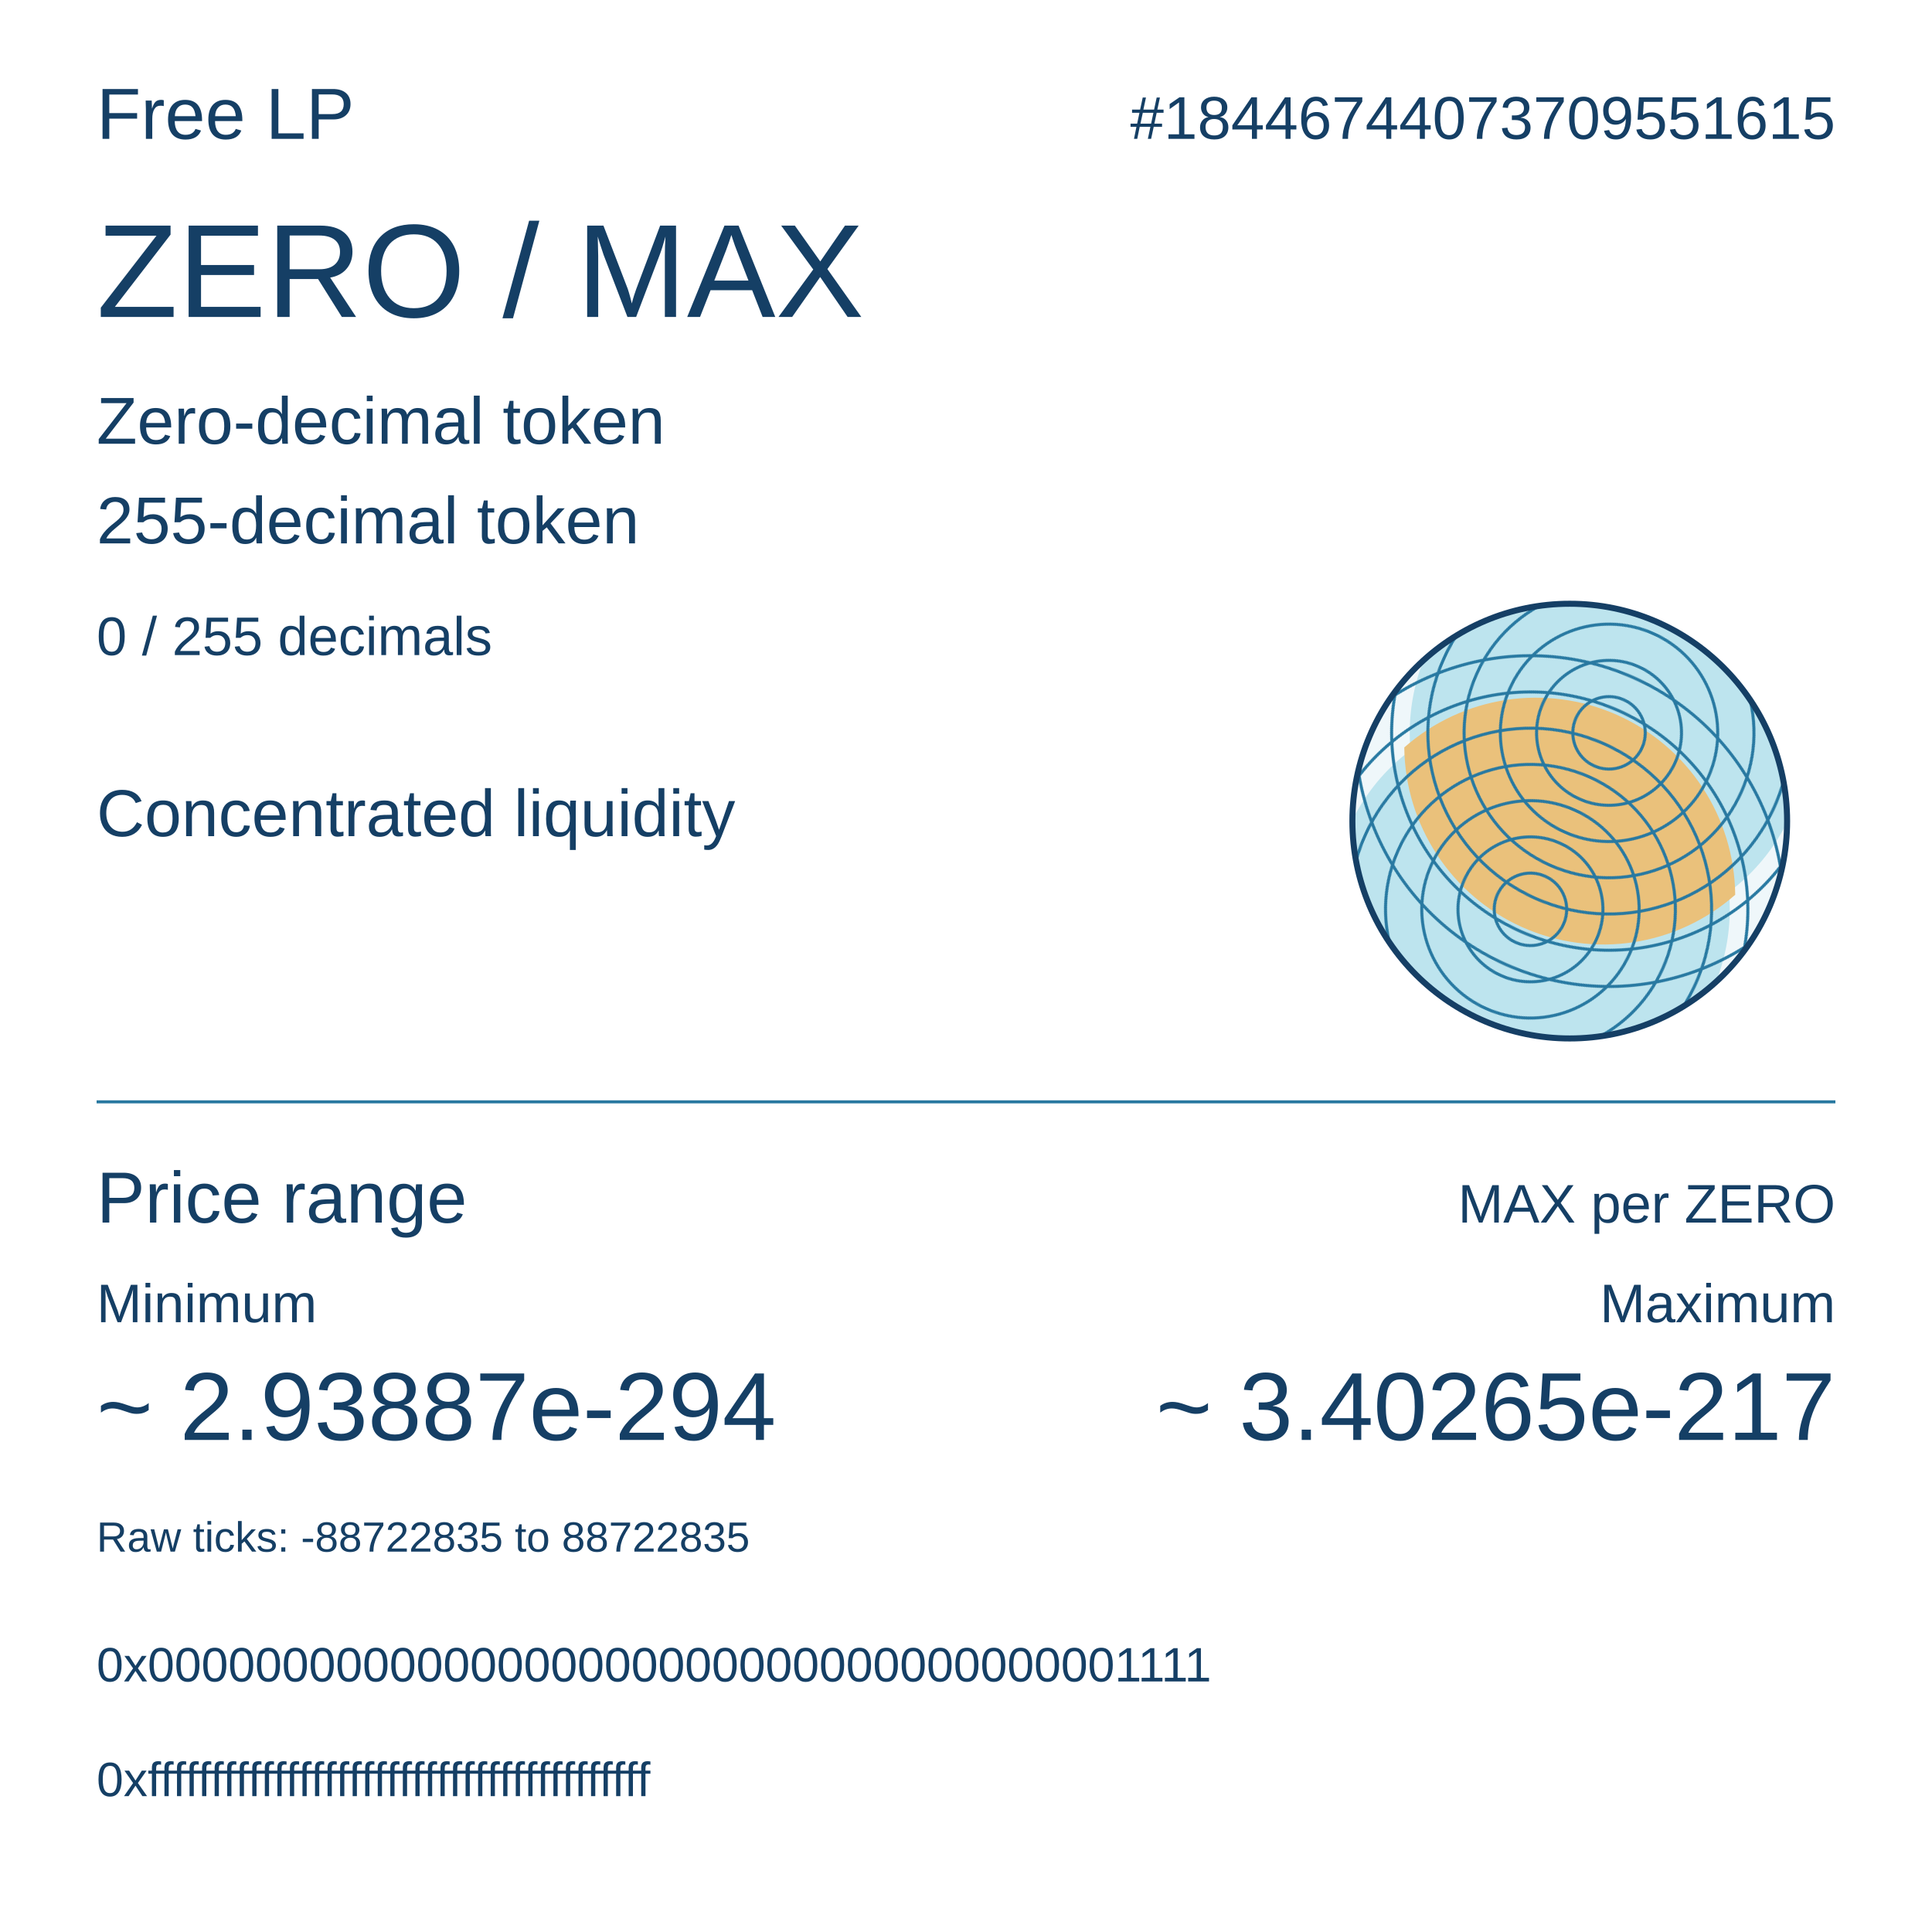
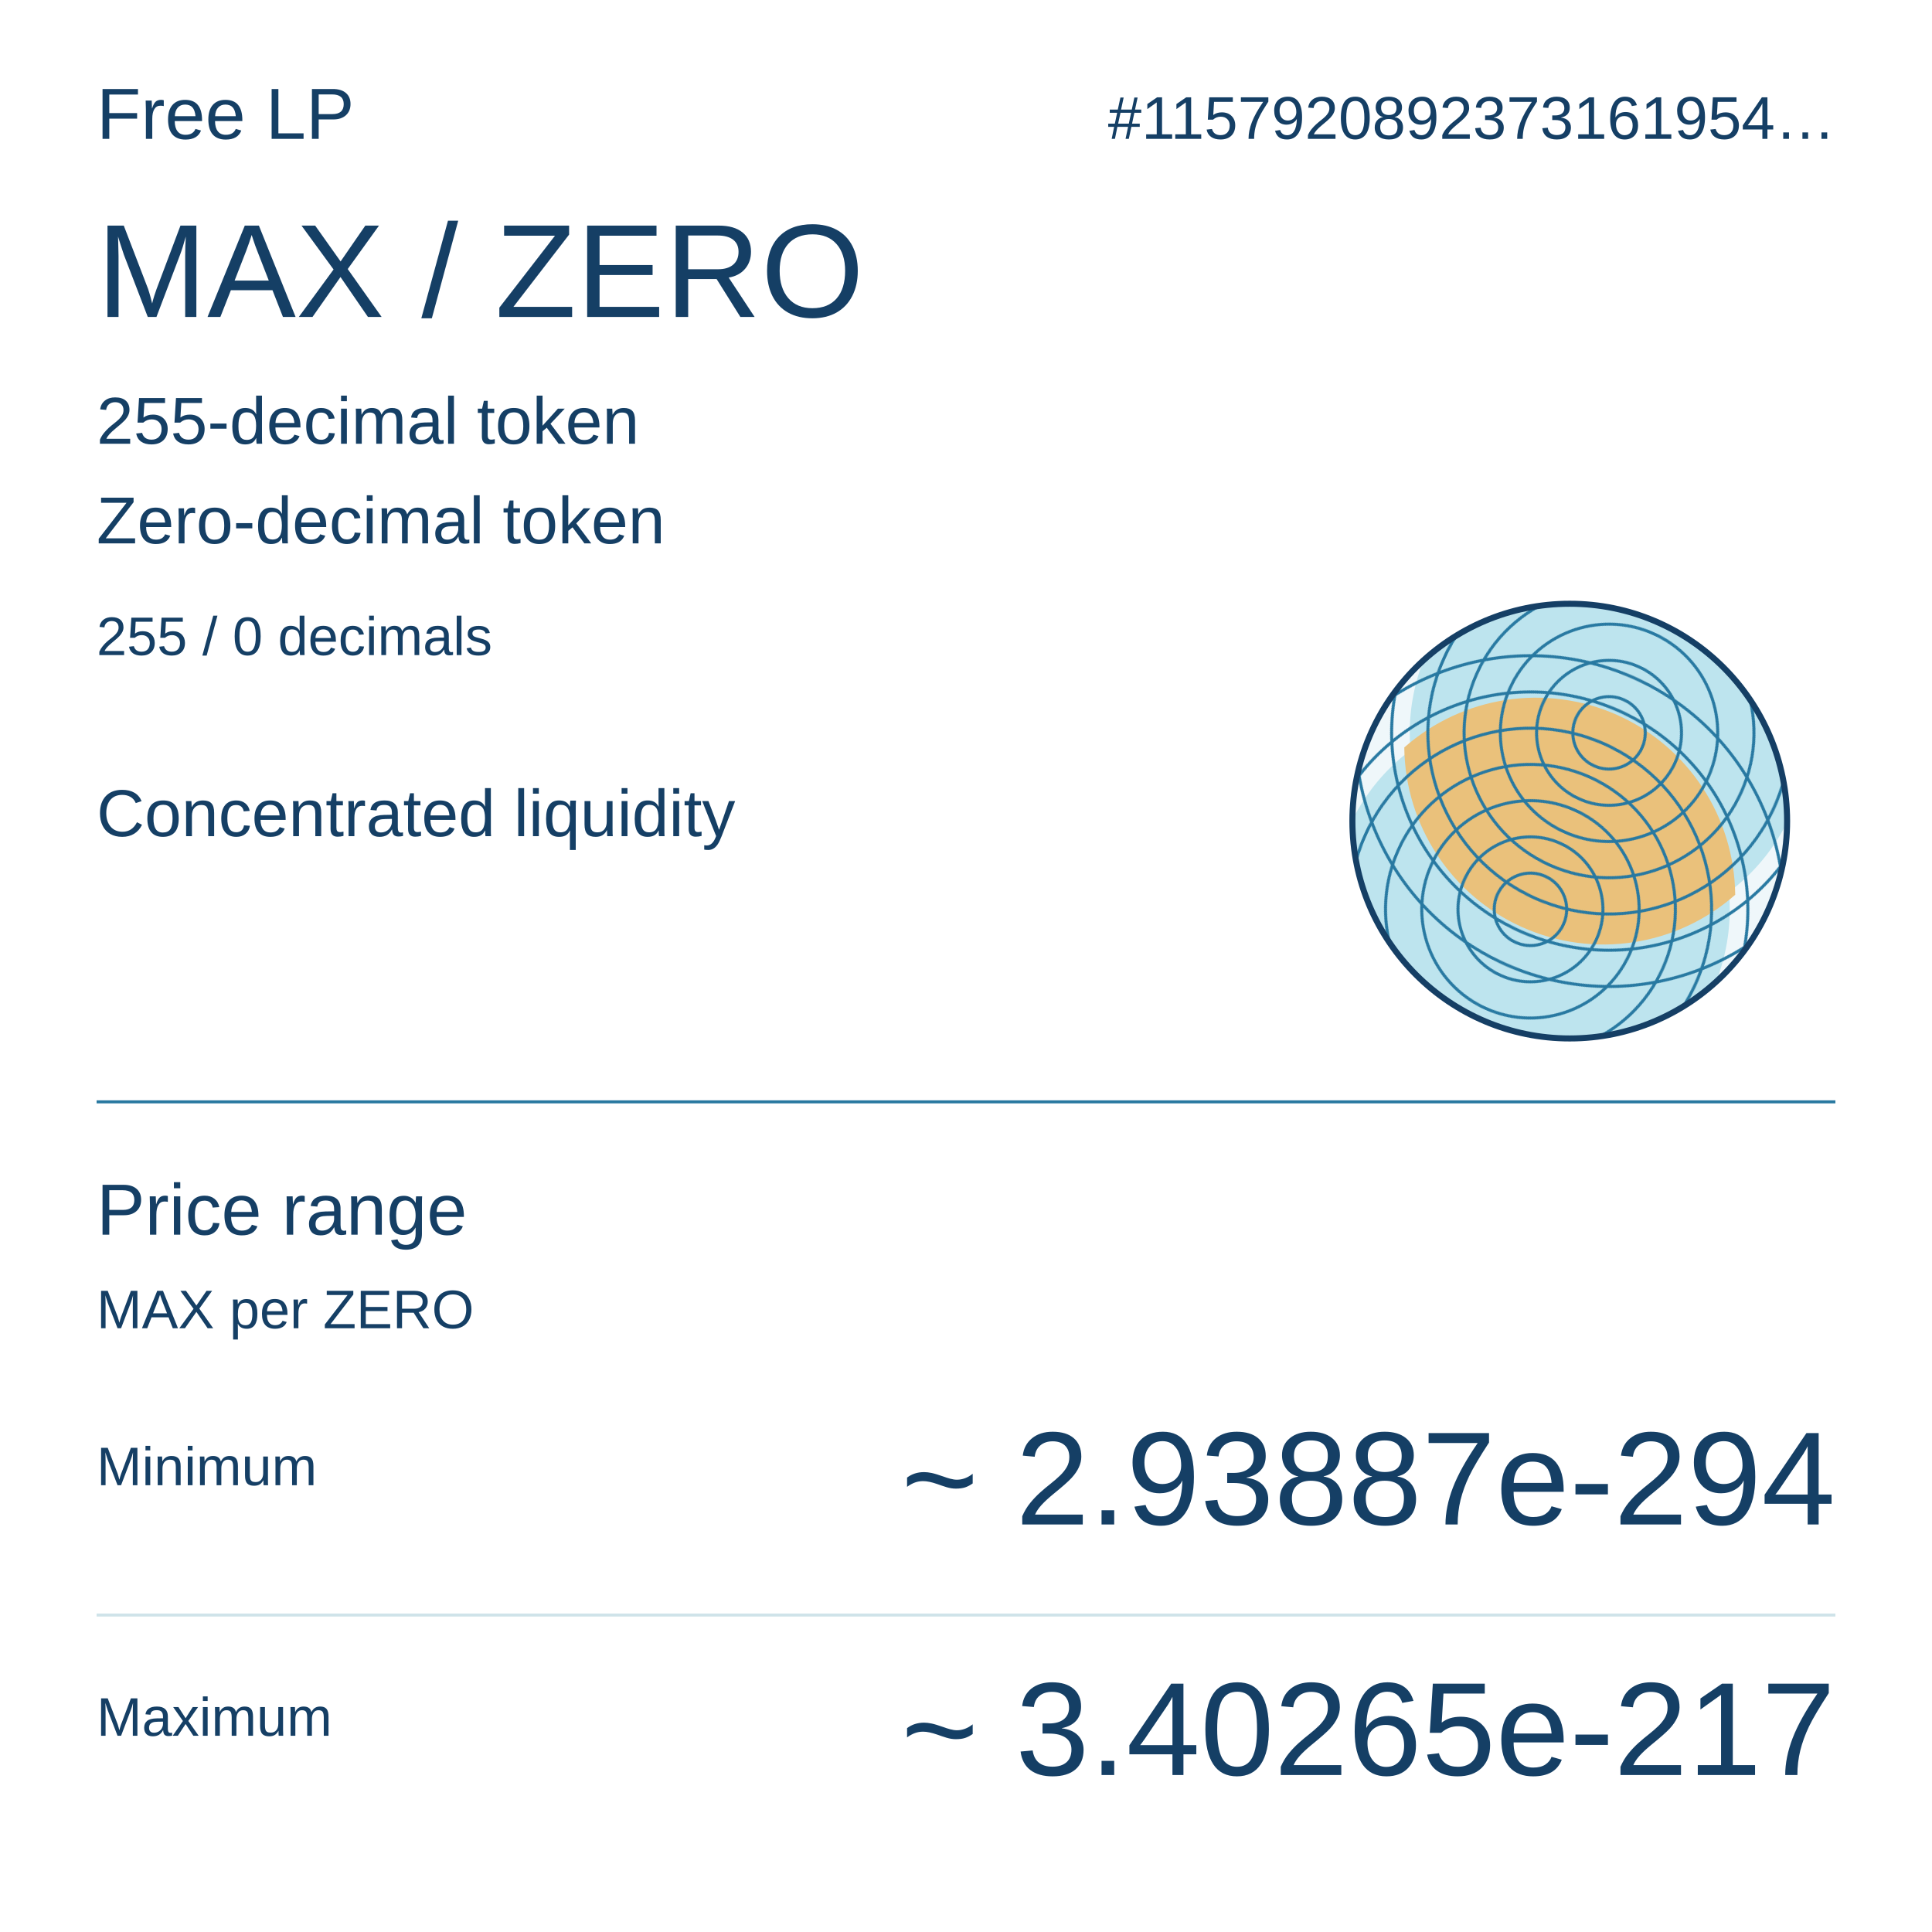
<svg xmlns="http://www.w3.org/2000/svg" width="640" height="640" viewBox="0 0 640 640">
  <rect width="640" height="640" fill="#fff" />
  <g font-family="Arial,Helvetica,sans-serif" fill="#153f65">
    <text x="32" y="46" font-size="24">Free LP</text>
-     <text x="608" y="46" text-anchor="end" font-size="20">#18446744073709551615</text>
-     <text x="32" y="105" font-size="44">ZERO / MAX</text>
-     <text x="32" y="147" font-size="22">Zero-decimal token</text>
-     <text x="32" y="180" font-size="22">255-decimal token</text>
-     <text x="32" y="217" font-size="18">0 / 255 decimals</text>
+     <text x="608" y="46" text-anchor="end" font-size="20">#1157920892373161954…</text>
+     <text x="32" y="105" font-size="44">MAX / ZERO</text>
+     <text x="32" y="147" font-size="22">255-decimal token</text>
+     <text x="32" y="180" font-size="22">Zero-decimal token</text>
+     <text x="32" y="217" font-size="18">255 / 0 decimals</text>
  </g>
  <defs>
    <pattern id="ripples" width="180" height="180" patternUnits="userSpaceOnUse" x="430" y="185">
      <g fill="none" stroke="#2878a0" stroke-width="1">
        <circle cx="58" cy="87" r="12" />
        <circle cx="122" cy="87" r="12" />
        <circle cx="58" cy="87" r="24" />
        <circle cx="122" cy="87" r="24" />
        <circle cx="58" cy="87" r="36" />
        <circle cx="122" cy="87" r="36" />
        <circle cx="58" cy="87" r="48" />
        <circle cx="122" cy="87" r="48" />
        <circle cx="58" cy="87" r="60" />
        <circle cx="122" cy="87" r="60" />
        <circle cx="58" cy="87" r="72" />
        <circle cx="122" cy="87" r="72" />
        <circle cx="58" cy="87" r="84" />
        <circle cx="122" cy="87" r="84" />
      </g>
    </pattern>
    <clipPath id="disc">
      <circle cx="520" cy="272" r="72" />
    </clipPath>
  </defs>
  <g clip-path="url(#disc)">
    <circle cx="520" cy="272" r="72" fill="#eff7fa" />
    <g transform="rotate(114 520 272)">
      <circle cx="488" cy="272" r="66" fill="#bde4ee" />
      <circle cx="552" cy="272" r="66" fill="#bde4ee" />
      <path d="M520 212 A66 66 0 0 1 520 332 A66 66 0 0 1 520 212Z" fill="#eac17b" />
      <rect x="430" y="182" width="180" height="180" fill="url(#ripples)" />
    </g>
  </g>
  <circle cx="520" cy="272" r="72" fill="none" stroke="#153f65" stroke-width="2" />
  <g font-family="Arial,Helvetica,sans-serif" fill="#153f65">
    <text x="32" y="277" font-size="22">Concentrated liquidity</text>
  </g>
  <path d="M32 365H608" stroke="#2878a0" />
  <g font-family="Arial,Helvetica,sans-serif" fill="#153f65">
-     <text x="32" y="405" font-size="24">Price range</text>
-     <text x="608" y="405" text-anchor="end" font-size="18">MAX per ZERO</text>
-     <text x="32" y="438" font-size="18">Minimum</text>
-     <text x="608" y="438" text-anchor="end" font-size="18">Maximum</text>
-     <text x="32" y="477" font-size="32">~ 2.93887e-294</text>
-     <text x="608" y="477" text-anchor="end" font-size="32">~ 3.40265e-217</text>
-     <text x="32" y="514" font-size="14">Raw ticks: -88722835 to 88722835</text>
-   </g>
-   <g font-family="Arial,Helvetica,sans-serif" fill="#153f65" font-size="16">
-     <text x="32" y="557">0x0000000000000000000000000000000000001111</text>
-     <text x="32" y="595">0xffffffffffffffffffffffffffffffffffffffff</text>
+     <text x="32" y="409" font-size="24">Price range</text>
+     <text x="32" y="440" font-size="18">MAX per ZERO</text>
+     <text x="32" y="492" font-size="18">Minimum</text>
+     <text x="608" y="505" text-anchor="end" font-size="44">~ 2.93887e-294</text>
+     <path d="M32 535H608" stroke="#cfe3e9" />
+     <text x="32" y="575" font-size="18">Maximum</text>
+     <text x="608" y="588" text-anchor="end" font-size="44">~ 3.40265e-217</text>
  </g>
</svg>
